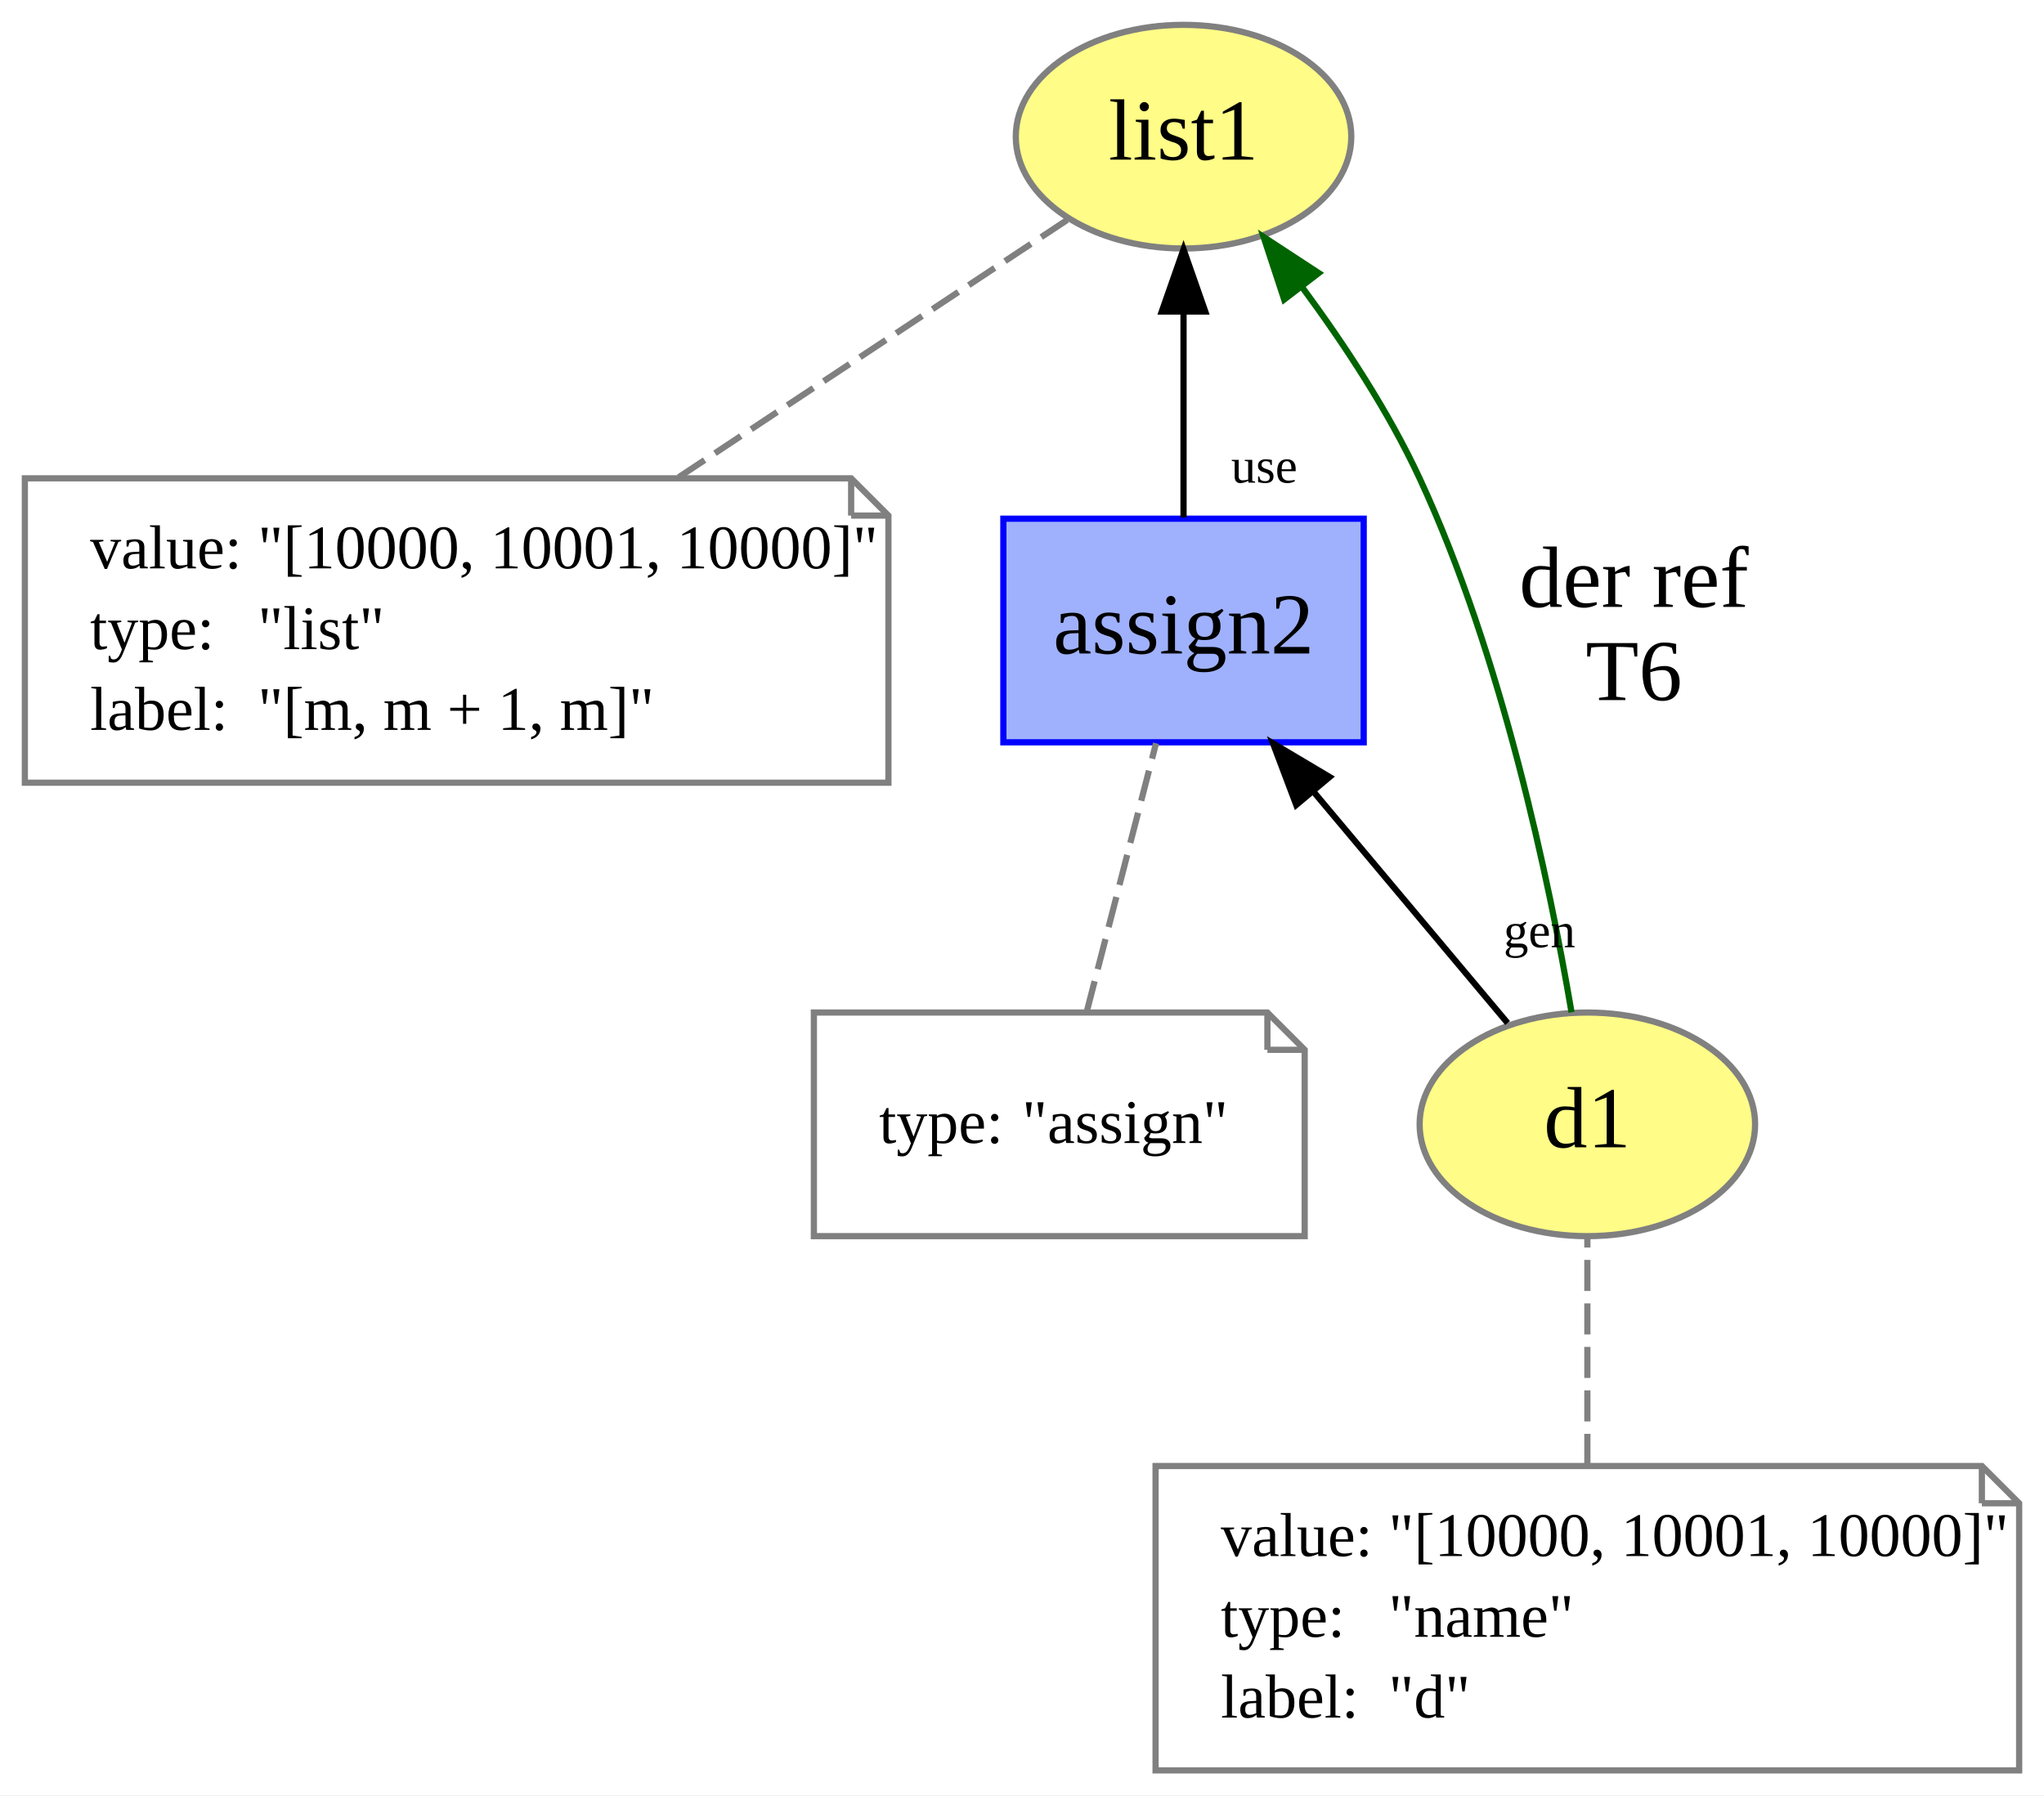
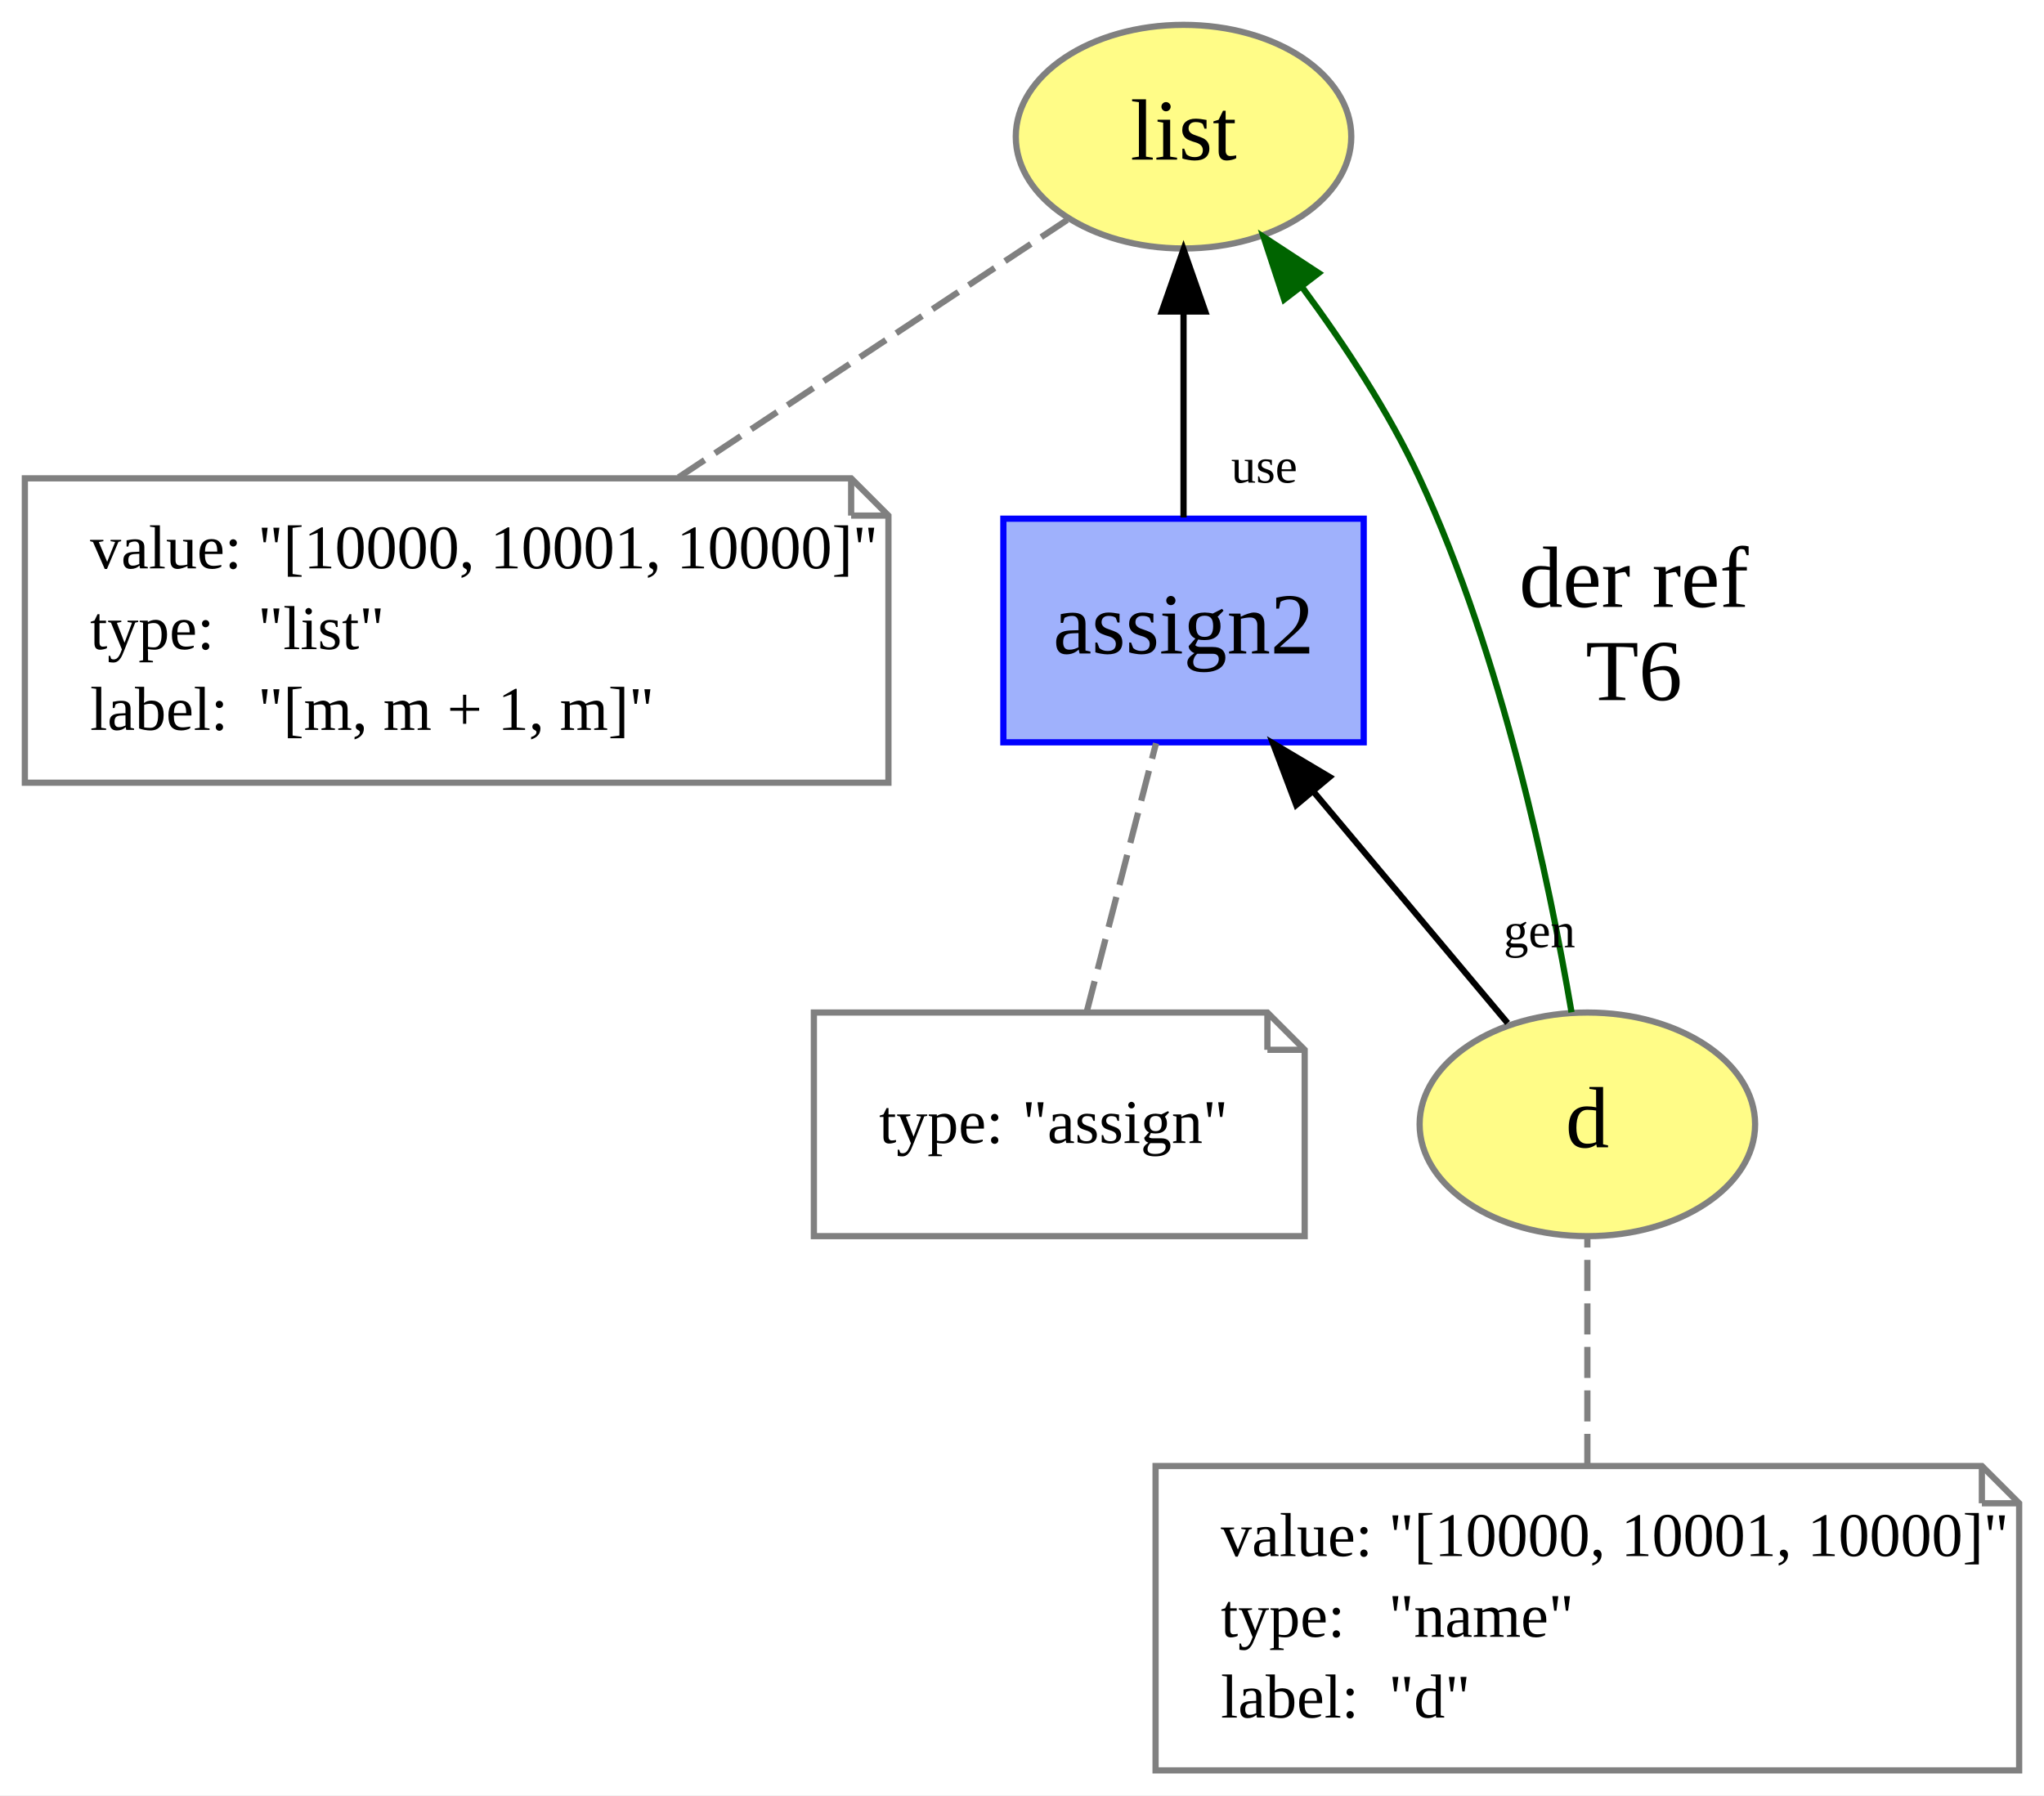
<svg xmlns="http://www.w3.org/2000/svg" xmlns:xlink="http://www.w3.org/1999/xlink" width="329pt" height="289pt" viewBox="0.00 0.00 329.00 289.00">
  <g id="graph0" class="graph" transform="scale(1 1) rotate(0) translate(4 285)">
    <polygon fill="white" stroke="none" points="-4,4 -4,-285 325,-285 325,4 -4,4" />
    <g id="node1" class="node">
      <g id="a_node1">
-         <a xlink:href="http://example.org/list1" xlink:title="list1">
+         <a xlink:href="http://example.org/list" xlink:title="list">
          <ellipse fill="#fffc87" stroke="#808080" cx="186.5" cy="-263" rx="27" ry="18" />
-           <text text-anchor="middle" x="186.5" y="-259.3" font-family="Times New Roman,serif" font-size="14.00">list1</text>
+           <text text-anchor="middle" x="186.5" y="-259.3" font-family="Times New Roman,serif" font-size="14.00">list</text>
        </a>
      </g>
    </g>
    <g id="node2" class="node">
      <polygon fill="none" stroke="gray" points="133,-208 0,-208 0,-159 139,-159 139,-202 133,-208" />
      <polyline fill="none" stroke="gray" points="133,-208 133,-202 " />
      <polyline fill="none" stroke="gray" points="139,-202 133,-202 " />
      <text text-anchor="start" x="10.5" y="-193.5" font-family="Times New Roman,serif" font-size="10.00">value:</text>
      <text text-anchor="start" x="37.5" y="-193.5" font-family="Times New Roman,serif" font-size="10.00">"[10000, 10001, 10000]"</text>
      <text text-anchor="start" x="10.5" y="-180.5" font-family="Times New Roman,serif" font-size="10.00">type:</text>
      <text text-anchor="start" x="37.5" y="-180.5" font-family="Times New Roman,serif" font-size="10.00">"list"</text>
      <text text-anchor="start" x="10.5" y="-167.5" font-family="Times New Roman,serif" font-size="10.00">label:</text>
      <text text-anchor="start" x="37.5" y="-167.5" font-family="Times New Roman,serif" font-size="10.00">"[m, m + 1, m]"</text>
    </g>
    <g id="edge1" class="edge">
      <path fill="none" stroke="gray" stroke-dasharray="5,2" d="M105.24,-208.174C125.938,-221.884 151.14,-238.578 167.937,-249.704" />
    </g>
    <g id="node3" class="node">
      <g id="a_node3">
-         <a xlink:href="http://example.org/d1" xlink:title="d1">
+         <a xlink:href="http://example.org/d" xlink:title="d">
          <ellipse fill="#fffc87" stroke="#808080" cx="251.5" cy="-104" rx="27" ry="18" />
-           <text text-anchor="middle" x="251.5" y="-100.3" font-family="Times New Roman,serif" font-size="14.00">d1</text>
+           <text text-anchor="middle" x="251.5" y="-100.3" font-family="Times New Roman,serif" font-size="14.00">d</text>
        </a>
      </g>
    </g>
    <g id="edge6" class="edge">
      <path fill="none" stroke="darkgreen" d="M248.951,-122.043C245.389,-143.004 237.815,-179.33 224.5,-208 219.523,-218.715 212.395,-229.555 205.654,-238.682" />
      <polygon fill="darkgreen" stroke="darkgreen" points="202.7,-236.783 199.392,-246.849 208.255,-241.043 202.7,-236.783" />
      <text text-anchor="middle" x="259" y="-187.3" font-family="Times New Roman,serif" font-size="14.00">der ref</text>
      <text text-anchor="middle" x="259" y="-172.3" font-family="Times New Roman,serif" font-size="14.00">T6</text>
    </g>
    <g id="node5" class="node">
      <g id="a_node5">
        <a xlink:href="http://example.org/assign2" xlink:title="assign2">
          <polygon fill="#9fb1fc" stroke="#0000ff" points="215.5,-201.5 157.5,-201.5 157.5,-165.5 215.5,-165.5 215.5,-201.5" />
          <text text-anchor="middle" x="186.5" y="-179.8" font-family="Times New Roman,serif" font-size="14.00">assign2</text>
        </a>
      </g>
    </g>
    <g id="edge5" class="edge">
      <path fill="none" stroke="black" d="M238.658,-120.312C229.735,-130.95 217.646,-145.365 207.352,-157.637" />
      <polygon fill="black" stroke="black" points="204.644,-155.421 200.899,-165.332 210.007,-159.919 204.644,-155.421" />
      <text text-anchor="middle" x="243.792" y="-132.506" font-family="Times New Roman,serif" font-size="8.00">gen</text>
    </g>
    <g id="node4" class="node">
      <polygon fill="none" stroke="gray" points="315,-49 182,-49 182,-0 321,-0 321,-43 315,-49" />
      <polyline fill="none" stroke="gray" points="315,-49 315,-43 " />
      <polyline fill="none" stroke="gray" points="321,-43 315,-43 " />
      <text text-anchor="start" x="192.5" y="-34.5" font-family="Times New Roman,serif" font-size="10.00">value:</text>
      <text text-anchor="start" x="219.5" y="-34.5" font-family="Times New Roman,serif" font-size="10.00">"[10000, 10001, 10000]"</text>
      <text text-anchor="start" x="192.5" y="-21.5" font-family="Times New Roman,serif" font-size="10.00">type:</text>
      <text text-anchor="start" x="219.5" y="-21.5" font-family="Times New Roman,serif" font-size="10.00">"name"</text>
      <text text-anchor="start" x="192.5" y="-8.5" font-family="Times New Roman,serif" font-size="10.00">label:</text>
      <text text-anchor="start" x="219.5" y="-8.5" font-family="Times New Roman,serif" font-size="10.00">"d"</text>
    </g>
    <g id="edge2" class="edge">
      <path fill="none" stroke="gray" stroke-dasharray="5,2" d="M251.5,-49.174C251.5,-60.925 251.5,-74.869 251.5,-85.62" />
    </g>
    <g id="edge4" class="edge">
      <path fill="none" stroke="black" d="M186.5,-201.7C186.5,-211.432 186.5,-223.824 186.5,-234.84" />
      <polygon fill="black" stroke="black" points="183,-234.848 186.5,-244.848 190,-234.848 183,-234.848" />
      <text text-anchor="middle" x="199.49" y="-207.3" font-family="Times New Roman,serif" font-size="8.00">use</text>
    </g>
    <g id="node6" class="node">
      <polygon fill="none" stroke="gray" points="200,-122 127,-122 127,-86 206,-86 206,-116 200,-122" />
      <polyline fill="none" stroke="gray" points="200,-122 200,-116 " />
      <polyline fill="none" stroke="gray" points="206,-116 200,-116 " />
      <text text-anchor="start" x="137.5" y="-101" font-family="Times New Roman,serif" font-size="10.00">type:</text>
      <text text-anchor="start" x="160.5" y="-101" font-family="Times New Roman,serif" font-size="10.00">"assign"</text>
    </g>
    <g id="edge3" class="edge">
      <path fill="none" stroke="gray" stroke-dasharray="5,2" d="M170.939,-122.2C174.253,-135.043 178.762,-152.517 182.074,-165.348" />
    </g>
  </g>
</svg>
